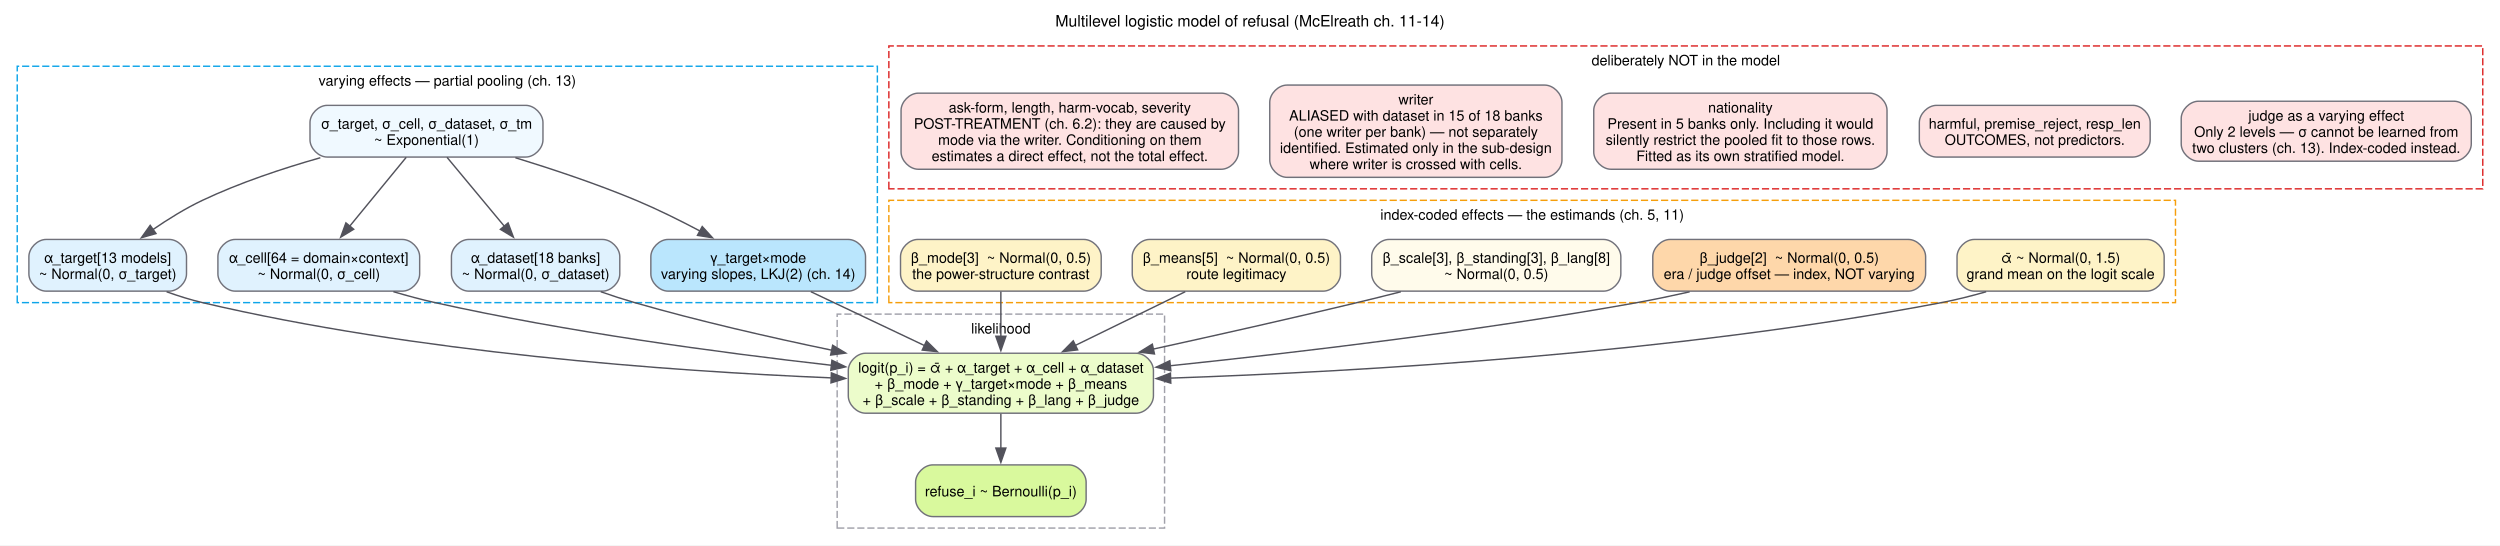
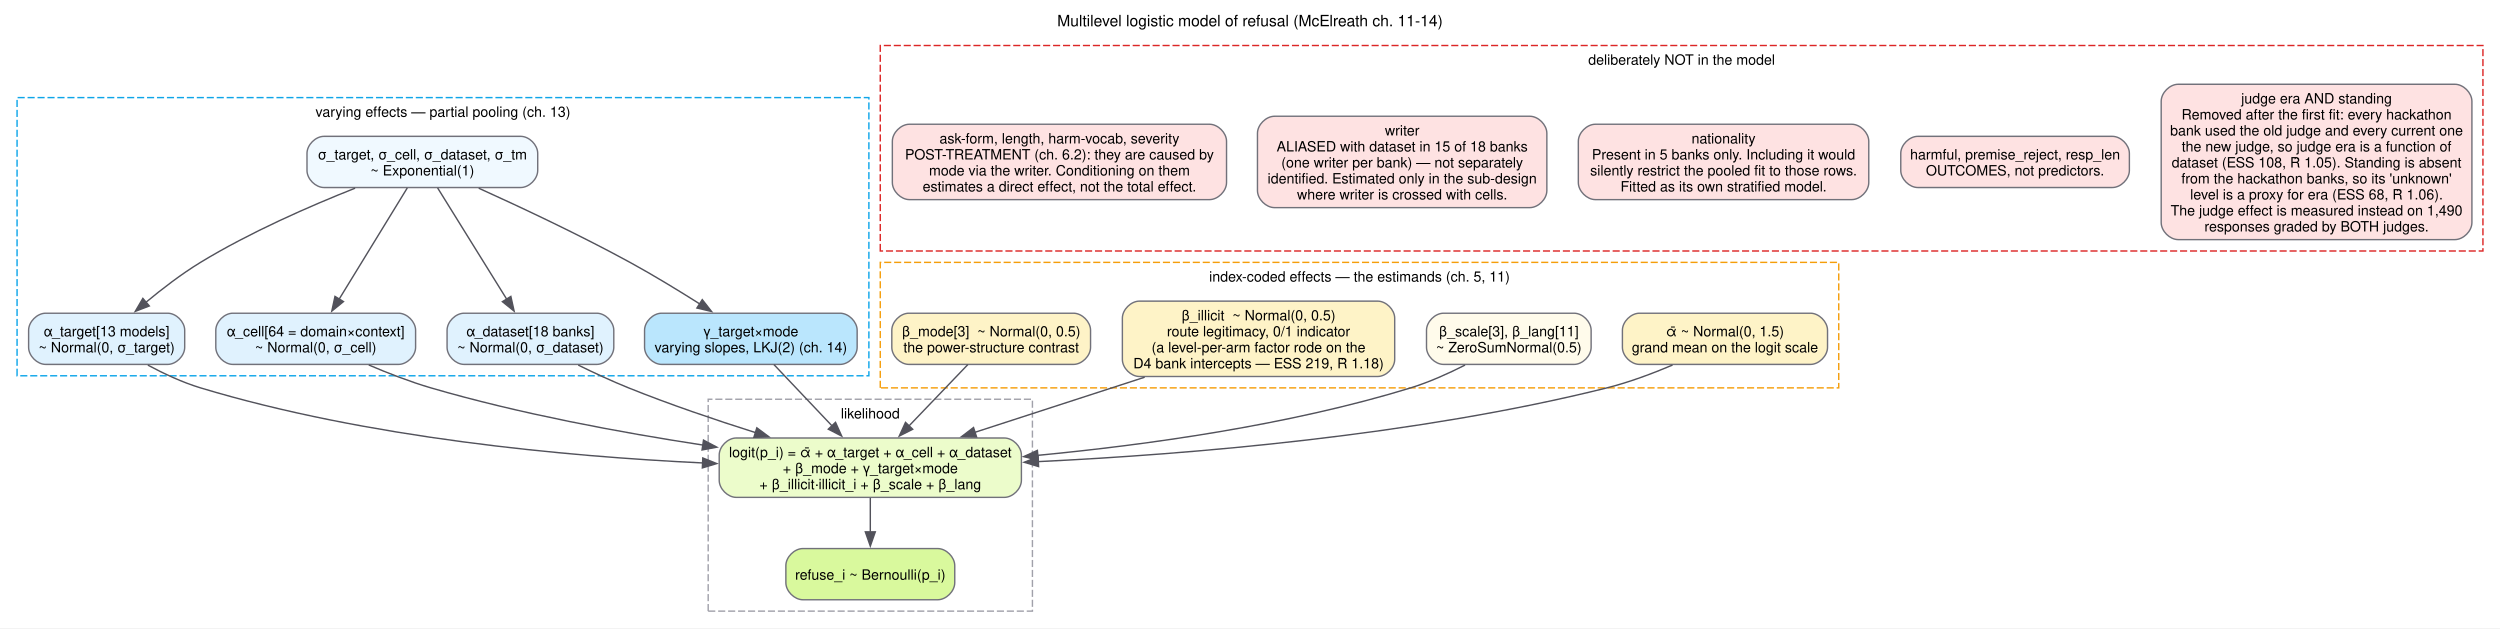
- <svg xmlns="http://www.w3.org/2000/svg" width="1741pt" height="380pt" viewBox="0.00 0.00 1741.00 380.00">
-   <g id="graph0" class="graph" transform="scale(1 1) rotate(0) translate(4 375.75)">
-     <polygon fill="white" stroke="none" points="-4,4 -4,-375.75 1737,-375.75 1737,4 -4,4" />
-     <text xml:space="preserve" text-anchor="middle" x="866.5" y="-357.3" font-family="Helvetica,sans-Serif" font-size="11.00">Multilevel logistic model of refusal (McElreath ch. 11-14)</text>
+ <svg xmlns="http://www.w3.org/2000/svg" width="1758pt" height="442pt" viewBox="0.00 0.00 1758.00 442.00">
+   <g id="graph0" class="graph" transform="scale(1 1) rotate(0) translate(4 437.75)">
+     <polygon fill="white" stroke="none" points="-4,4 -4,-437.75 1754,-437.75 1754,4 -4,4" />
+     <text xml:space="preserve" text-anchor="middle" x="875" y="-419.3" font-family="Helvetica,sans-Serif" font-size="11.00">Multilevel logistic model of refusal (McElreath ch. 11-14)</text>
    <g id="clust1" class="cluster">
-       <polygon fill="none" stroke="#a1a1aa" stroke-dasharray="5,2" points="579,-8 579,-157 807,-157 807,-8 579,-8" />
-       <text xml:space="preserve" text-anchor="middle" x="693" y="-143.5" font-family="Helvetica,sans-Serif" font-size="10.00">likelihood</text>
+       <polygon fill="none" stroke="#a1a1aa" stroke-dasharray="5,2" points="494,-8 494,-157 722,-157 722,-8 494,-8" />
+       <text xml:space="preserve" text-anchor="middle" x="608" y="-143.5" font-family="Helvetica,sans-Serif" font-size="10.00">likelihood</text>
    </g>
    <g id="clust2" class="cluster">
-       <polygon fill="none" stroke="#0ea5e9" stroke-dasharray="5,2" points="8,-165 8,-329.62 607,-329.62 607,-165 8,-165" />
-       <text xml:space="preserve" text-anchor="middle" x="307.5" y="-316.12" font-family="Helvetica,sans-Serif" font-size="10.00">varying effects — partial pooling (ch. 13)</text>
+       <polygon fill="none" stroke="#0ea5e9" stroke-dasharray="5,2" points="8,-173.5 8,-369.12 607,-369.12 607,-173.5 8,-173.5" />
+       <text xml:space="preserve" text-anchor="middle" x="307.5" y="-355.62" font-family="Helvetica,sans-Serif" font-size="10.00">varying effects — partial pooling (ch. 13)</text>
    </g>
    <g id="clust3" class="cluster">
-       <polygon fill="none" stroke="#f59e0b" stroke-dasharray="5,2" points="615,-165 615,-236.25 1511,-236.25 1511,-165 615,-165" />
-       <text xml:space="preserve" text-anchor="middle" x="1063" y="-222.75" font-family="Helvetica,sans-Serif" font-size="10.00">index-coded effects — the estimands (ch. 5, 11)</text>
+       <polygon fill="none" stroke="#f59e0b" stroke-dasharray="5,2" points="615,-165 615,-253.25 1289,-253.25 1289,-165 615,-165" />
+       <text xml:space="preserve" text-anchor="middle" x="952" y="-239.75" font-family="Helvetica,sans-Serif" font-size="10.00">index-coded effects — the estimands (ch. 5, 11)</text>
    </g>
    <g id="clust4" class="cluster">
-       <polygon fill="none" stroke="#dc2626" stroke-dasharray="5,2" points="615,-244.25 615,-343.75 1725,-343.75 1725,-244.25 615,-244.25" />
-       <text xml:space="preserve" text-anchor="middle" x="1170" y="-330.25" font-family="Helvetica,sans-Serif" font-size="10.00">deliberately NOT in the model</text>
+       <polygon fill="none" stroke="#dc2626" stroke-dasharray="5,2" points="615,-261.25 615,-405.75 1742,-405.75 1742,-261.25 615,-261.25" />
+       <text xml:space="preserve" text-anchor="middle" x="1178.5" y="-392.25" font-family="Helvetica,sans-Serif" font-size="10.00">deliberately NOT in the model</text>
    </g>
    <g id="node1" class="node">
-       <path fill="#d9f99d" stroke="#71717a" d="M740.38,-52C740.38,-52 645.62,-52 645.62,-52 639.62,-52 633.62,-46 633.62,-40 633.62,-40 633.62,-28 633.62,-28 633.62,-22 639.62,-16 645.62,-16 645.62,-16 740.38,-16 740.38,-16 746.38,-16 752.38,-22 752.38,-28 752.38,-28 752.38,-40 752.38,-40 752.38,-46 746.38,-52 740.38,-52" />
-       <text xml:space="preserve" text-anchor="middle" x="693" y="-30.12" font-family="Helvetica,sans-Serif" font-size="10.00">refuse_i ~ Bernoulli(p_i)</text>
+       <path fill="#d9f99d" stroke="#71717a" d="M655.38,-52C655.38,-52 560.62,-52 560.62,-52 554.62,-52 548.62,-46 548.62,-40 548.62,-40 548.62,-28 548.62,-28 548.62,-22 554.62,-16 560.62,-16 560.62,-16 655.38,-16 655.38,-16 661.38,-16 667.38,-22 667.38,-28 667.38,-28 667.38,-40 667.38,-40 667.38,-46 661.38,-52 655.38,-52" />
+       <text xml:space="preserve" text-anchor="middle" x="608" y="-30.12" font-family="Helvetica,sans-Serif" font-size="10.00">refuse_i ~ Bernoulli(p_i)</text>
    </g>
    <g id="node2" class="node">
-       <path fill="#ecfccb" stroke="#71717a" d="M787.25,-129.75C787.25,-129.75 598.75,-129.75 598.75,-129.75 592.75,-129.75 586.75,-123.75 586.75,-117.75 586.75,-117.75 586.75,-100 586.75,-100 586.75,-94 592.75,-88 598.75,-88 598.75,-88 787.25,-88 787.25,-88 793.25,-88 799.25,-94 799.25,-100 799.25,-100 799.25,-117.75 799.25,-117.75 799.25,-123.75 793.25,-129.75 787.25,-129.75" />
-       <text xml:space="preserve" text-anchor="middle" x="693" y="-116.25" font-family="Helvetica,sans-Serif" font-size="10.00">logit(p_i) = ᾱ + α_target + α_cell + α_dataset</text>
-       <text xml:space="preserve" text-anchor="middle" x="693" y="-105" font-family="Helvetica,sans-Serif" font-size="10.00">+ β_mode + γ_target×mode + β_means</text>
-       <text xml:space="preserve" text-anchor="middle" x="693" y="-93.75" font-family="Helvetica,sans-Serif" font-size="10.00">+ β_scale + β_standing + β_lang + β_judge</text>
+       <path fill="#ecfccb" stroke="#71717a" d="M702.25,-129.75C702.25,-129.75 513.75,-129.75 513.75,-129.75 507.75,-129.75 501.75,-123.75 501.75,-117.75 501.75,-117.75 501.75,-100 501.75,-100 501.75,-94 507.75,-88 513.75,-88 513.75,-88 702.25,-88 702.25,-88 708.25,-88 714.25,-94 714.25,-100 714.25,-100 714.25,-117.75 714.25,-117.75 714.25,-123.75 708.25,-129.75 702.25,-129.75" />
+       <text xml:space="preserve" text-anchor="middle" x="608" y="-116.25" font-family="Helvetica,sans-Serif" font-size="10.00">logit(p_i) = ᾱ + α_target + α_cell + α_dataset</text>
+       <text xml:space="preserve" text-anchor="middle" x="608" y="-105" font-family="Helvetica,sans-Serif" font-size="10.00">+ β_mode + γ_target×mode</text>
+       <text xml:space="preserve" text-anchor="middle" x="608" y="-93.75" font-family="Helvetica,sans-Serif" font-size="10.00">+ β_illicit·illicit_i + β_scale + β_lang</text>
    </g>
    <g id="edge1" class="edge">
-       <path fill="none" stroke="#52525b" d="M693,-87.58C693,-80.19 693,-71.7 693,-63.73" />
-       <polygon fill="#52525b" stroke="#52525b" points="696.5,-63.74 693,-53.74 689.5,-63.74 696.5,-63.74" />
+       <path fill="none" stroke="#52525b" d="M608,-87.58C608,-80.19 608,-71.7 608,-63.73" />
+       <polygon fill="#52525b" stroke="#52525b" points="611.5,-63.74 608,-53.74 604.5,-63.74 611.5,-63.74" />
    </g>
    <g id="node3" class="node">
-       <path fill="#e0f2fe" stroke="#71717a" d="M113.88,-209C113.88,-209 28.12,-209 28.12,-209 22.12,-209 16.12,-203 16.12,-197 16.12,-197 16.12,-185 16.12,-185 16.12,-179 22.12,-173 28.12,-173 28.12,-173 113.88,-173 113.88,-173 119.88,-173 125.88,-179 125.88,-185 125.88,-185 125.88,-197 125.88,-197 125.88,-203 119.88,-209 113.88,-209" />
-       <text xml:space="preserve" text-anchor="middle" x="71" y="-192.75" font-family="Helvetica,sans-Serif" font-size="10.00">α_target[13 models]</text>
-       <text xml:space="preserve" text-anchor="middle" x="71" y="-181.5" font-family="Helvetica,sans-Serif" font-size="10.00">~ Normal(0, σ_target)</text>
+       <path fill="#e0f2fe" stroke="#71717a" d="M113.88,-217.5C113.88,-217.5 28.12,-217.5 28.12,-217.5 22.12,-217.5 16.12,-211.5 16.12,-205.5 16.12,-205.5 16.12,-193.5 16.12,-193.5 16.12,-187.5 22.12,-181.5 28.12,-181.5 28.12,-181.5 113.88,-181.5 113.88,-181.5 119.88,-181.5 125.88,-187.5 125.88,-193.5 125.88,-193.5 125.88,-205.5 125.88,-205.5 125.88,-211.5 119.88,-217.5 113.88,-217.5" />
+       <text xml:space="preserve" text-anchor="middle" x="71" y="-201.25" font-family="Helvetica,sans-Serif" font-size="10.00">α_target[13 models]</text>
+       <text xml:space="preserve" text-anchor="middle" x="71" y="-190" font-family="Helvetica,sans-Serif" font-size="10.00">~ Normal(0, σ_target)</text>
    </g>
    <g id="edge6" class="edge">
-       <path fill="none" stroke="#52525b" d="M112.02,-172.56C120.18,-169.64 128.77,-166.93 137,-165 285.48,-130.16 461.3,-117.32 574.87,-112.6" />
-       <polygon fill="#52525b" stroke="#52525b" points="574.98,-116.1 584.83,-112.21 574.7,-109.11 574.98,-116.1" />
+       <path fill="none" stroke="#52525b" d="M99.97,-181C111.17,-174.99 124.33,-168.82 137,-165 253.95,-129.71 393.55,-116.81 490.26,-112.2" />
+       <polygon fill="#52525b" stroke="#52525b" points="490.2,-115.7 500.03,-111.76 489.89,-108.71 490.2,-115.7" />
    </g>
    <g id="node4" class="node">
-       <path fill="#e0f2fe" stroke="#71717a" d="M276.25,-209C276.25,-209 159.75,-209 159.75,-209 153.75,-209 147.75,-203 147.75,-197 147.75,-197 147.75,-185 147.75,-185 147.75,-179 153.75,-173 159.75,-173 159.75,-173 276.25,-173 276.25,-173 282.25,-173 288.25,-179 288.25,-185 288.25,-185 288.25,-197 288.25,-197 288.25,-203 282.25,-209 276.25,-209" />
-       <text xml:space="preserve" text-anchor="middle" x="218" y="-192.75" font-family="Helvetica,sans-Serif" font-size="10.00">α_cell[64 = domain×context]</text>
-       <text xml:space="preserve" text-anchor="middle" x="218" y="-181.5" font-family="Helvetica,sans-Serif" font-size="10.00">~ Normal(0, σ_cell)</text>
+       <path fill="#e0f2fe" stroke="#71717a" d="M276.25,-217.5C276.25,-217.5 159.75,-217.5 159.75,-217.5 153.75,-217.5 147.75,-211.5 147.75,-205.5 147.75,-205.5 147.75,-193.5 147.75,-193.5 147.75,-187.5 153.75,-181.5 159.75,-181.5 159.75,-181.5 276.25,-181.5 276.25,-181.5 282.25,-181.5 288.25,-187.5 288.25,-193.5 288.25,-193.5 288.25,-205.5 288.25,-205.5 288.25,-211.5 282.25,-217.5 276.25,-217.5" />
+       <text xml:space="preserve" text-anchor="middle" x="218" y="-201.25" font-family="Helvetica,sans-Serif" font-size="10.00">α_cell[64 = domain×context]</text>
+       <text xml:space="preserve" text-anchor="middle" x="218" y="-190" font-family="Helvetica,sans-Serif" font-size="10.00">~ Normal(0, σ_cell)</text>
    </g>
    <g id="edge7" class="edge">
-       <path fill="none" stroke="#52525b" d="M269.96,-172.62C279.54,-169.8 289.52,-167.11 299,-165 390.73,-144.57 496.24,-130.28 574.98,-121.38" />
-       <polygon fill="#52525b" stroke="#52525b" points="575.35,-124.86 584.9,-120.28 574.57,-117.91 575.35,-124.86" />
+       <path fill="none" stroke="#52525b" d="M255.31,-181.1C268.84,-175.31 284.39,-169.27 299,-165 361.16,-146.83 432.2,-133.65 490.48,-124.75" />
+       <polygon fill="#52525b" stroke="#52525b" points="490.71,-128.25 500.08,-123.3 489.67,-121.33 490.71,-128.25" />
    </g>
    <g id="node5" class="node">
-       <path fill="#e0f2fe" stroke="#71717a" d="M415.62,-209C415.62,-209 322.38,-209 322.38,-209 316.38,-209 310.38,-203 310.38,-197 310.38,-197 310.38,-185 310.38,-185 310.38,-179 316.38,-173 322.38,-173 322.38,-173 415.62,-173 415.62,-173 421.62,-173 427.62,-179 427.62,-185 427.62,-185 427.62,-197 427.62,-197 427.62,-203 421.62,-209 415.62,-209" />
-       <text xml:space="preserve" text-anchor="middle" x="369" y="-192.75" font-family="Helvetica,sans-Serif" font-size="10.00">α_dataset[18 banks]</text>
-       <text xml:space="preserve" text-anchor="middle" x="369" y="-181.5" font-family="Helvetica,sans-Serif" font-size="10.00">~ Normal(0, σ_dataset)</text>
+       <path fill="#e0f2fe" stroke="#71717a" d="M415.62,-217.5C415.62,-217.5 322.38,-217.5 322.38,-217.5 316.38,-217.5 310.38,-211.5 310.38,-205.5 310.38,-205.5 310.38,-193.5 310.38,-193.5 310.38,-187.5 316.38,-181.5 322.38,-181.5 322.38,-181.5 415.62,-181.5 415.62,-181.5 421.62,-181.5 427.62,-187.5 427.62,-193.5 427.62,-193.5 427.62,-205.5 427.62,-205.5 427.62,-211.5 421.62,-217.5 415.62,-217.5" />
+       <text xml:space="preserve" text-anchor="middle" x="369" y="-201.25" font-family="Helvetica,sans-Serif" font-size="10.00">α_dataset[18 banks]</text>
+       <text xml:space="preserve" text-anchor="middle" x="369" y="-190" font-family="Helvetica,sans-Serif" font-size="10.00">~ Normal(0, σ_dataset)</text>
    </g>
    <g id="edge8" class="edge">
-       <path fill="none" stroke="#52525b" d="M414.37,-172.58C422.19,-169.86 430.29,-167.22 438,-165 482.35,-152.24 531.78,-140.9 575.23,-131.88" />
-       <polygon fill="#52525b" stroke="#52525b" points="575.86,-135.32 584.95,-129.88 574.45,-128.47 575.86,-135.32" />
+       <path fill="none" stroke="#52525b" d="M402.62,-181.02C413.74,-175.56 426.26,-169.72 438,-165 466.71,-153.44 498.86,-142.52 527.41,-133.49" />
+       <polygon fill="#52525b" stroke="#52525b" points="528.21,-136.91 536.71,-130.58 526.12,-130.23 528.21,-136.91" />
    </g>
    <g id="node6" class="node">
-       <path fill="#bae6fd" stroke="#71717a" d="M586.75,-209C586.75,-209 461.25,-209 461.25,-209 455.25,-209 449.25,-203 449.25,-197 449.25,-197 449.25,-185 449.25,-185 449.25,-179 455.25,-173 461.25,-173 461.25,-173 586.75,-173 586.75,-173 592.75,-173 598.75,-179 598.75,-185 598.75,-185 598.75,-197 598.75,-197 598.75,-203 592.75,-209 586.75,-209" />
-       <text xml:space="preserve" text-anchor="middle" x="524" y="-192.75" font-family="Helvetica,sans-Serif" font-size="10.00">γ_target×mode</text>
-       <text xml:space="preserve" text-anchor="middle" x="524" y="-181.5" font-family="Helvetica,sans-Serif" font-size="10.00">varying slopes, LKJ(2) (ch. 14)</text>
+       <path fill="#bae6fd" stroke="#71717a" d="M586.75,-217.5C586.75,-217.5 461.25,-217.5 461.25,-217.5 455.25,-217.5 449.25,-211.5 449.25,-205.5 449.25,-205.5 449.25,-193.5 449.25,-193.5 449.25,-187.5 455.25,-181.5 461.25,-181.5 461.25,-181.5 586.75,-181.5 586.75,-181.5 592.75,-181.5 598.75,-187.5 598.75,-193.5 598.75,-193.5 598.75,-205.5 598.75,-205.5 598.75,-211.5 592.75,-217.5 586.75,-217.5" />
+       <text xml:space="preserve" text-anchor="middle" x="524" y="-201.25" font-family="Helvetica,sans-Serif" font-size="10.00">γ_target×mode</text>
+       <text xml:space="preserve" text-anchor="middle" x="524" y="-190" font-family="Helvetica,sans-Serif" font-size="10.00">varying slopes, LKJ(2) (ch. 14)</text>
    </g>
    <g id="edge9" class="edge">
-       <path fill="none" stroke="#52525b" d="M560.67,-172.61C583.79,-161.65 614.04,-147.31 639.78,-135.11" />
-       <polygon fill="#52525b" stroke="#52525b" points="641.23,-138.29 648.76,-130.85 638.23,-131.97 641.23,-138.29" />
+       <path fill="none" stroke="#52525b" d="M540.2,-181.41C551.83,-169.13 567.79,-152.3 581.29,-138.05" />
+       <polygon fill="#52525b" stroke="#52525b" points="583.53,-140.78 587.87,-131.11 578.45,-135.96 583.53,-140.78" />
    </g>
    <g id="node7" class="node">
-       <path fill="#f0f9ff" stroke="#71717a" d="M362.12,-302.38C362.12,-302.38 223.88,-302.38 223.88,-302.38 217.88,-302.38 211.88,-296.38 211.88,-290.38 211.88,-290.38 211.88,-278.38 211.88,-278.38 211.88,-272.38 217.88,-266.38 223.88,-266.38 223.88,-266.38 362.12,-266.38 362.12,-266.38 368.12,-266.38 374.12,-272.38 374.12,-278.38 374.12,-278.38 374.12,-290.38 374.12,-290.38 374.12,-296.38 368.12,-302.38 362.12,-302.38" />
-       <text xml:space="preserve" text-anchor="middle" x="293" y="-286.12" font-family="Helvetica,sans-Serif" font-size="10.00">σ_target, σ_cell, σ_dataset, σ_tm</text>
-       <text xml:space="preserve" text-anchor="middle" x="293" y="-274.88" font-family="Helvetica,sans-Serif" font-size="10.00">~ Exponential(1)</text>
+       <path fill="#f0f9ff" stroke="#71717a" d="M362.12,-341.88C362.12,-341.88 223.88,-341.88 223.88,-341.88 217.88,-341.88 211.88,-335.88 211.88,-329.88 211.88,-329.88 211.88,-317.88 211.88,-317.88 211.88,-311.88 217.88,-305.88 223.88,-305.88 223.88,-305.88 362.12,-305.88 362.12,-305.88 368.12,-305.88 374.12,-311.88 374.12,-317.88 374.12,-317.88 374.12,-329.88 374.12,-329.88 374.12,-335.88 368.12,-341.88 362.12,-341.88" />
+       <text xml:space="preserve" text-anchor="middle" x="293" y="-325.62" font-family="Helvetica,sans-Serif" font-size="10.00">σ_target, σ_cell, σ_dataset, σ_tm</text>
+       <text xml:space="preserve" text-anchor="middle" x="293" y="-314.38" font-family="Helvetica,sans-Serif" font-size="10.00">~ Exponential(1)</text>
    </g>
    <g id="edge2" class="edge">
-       <path fill="none" stroke="#52525b" d="M219.09,-265.91C192.56,-258.39 162.83,-248.47 137,-236.25 125.16,-230.65 113.03,-223.12 102.44,-215.85" />
-       <polygon fill="#52525b" stroke="#52525b" points="104.63,-213.12 94.45,-210.2 100.59,-218.83 104.63,-213.12" />
+       <path fill="none" stroke="#52525b" d="M245.71,-305.43C213.94,-292.84 171.7,-274.38 137,-253.25 123.65,-245.12 109.99,-234.63 98.58,-225.14" />
+       <polygon fill="#52525b" stroke="#52525b" points="101,-222.6 91.11,-218.79 96.46,-227.93 101,-222.6" />
    </g>
    <g id="edge3" class="edge">
-       <path fill="none" stroke="#52525b" d="M278.89,-266.19C267.76,-252.62 252.03,-233.46 239.35,-218.02" />
-       <polygon fill="#52525b" stroke="#52525b" points="242.31,-216.1 233.26,-210.59 236.9,-220.54 242.31,-216.1" />
+       <path fill="none" stroke="#52525b" d="M282.41,-305.6C269.91,-285.19 248.96,-251.01 234.36,-227.19" />
+       <polygon fill="#52525b" stroke="#52525b" points="237.53,-225.67 229.32,-218.98 231.56,-229.33 237.53,-225.67" />
    </g>
    <g id="edge4" class="edge">
-       <path fill="none" stroke="#52525b" d="M307.3,-266.19C318.58,-252.62 334.51,-233.46 347.36,-218.02" />
-       <polygon fill="#52525b" stroke="#52525b" points="349.84,-220.51 353.54,-210.58 344.46,-216.03 349.84,-220.51" />
+       <path fill="none" stroke="#52525b" d="M303.73,-305.6C316.4,-285.19 337.63,-251.01 352.42,-227.19" />
+       <polygon fill="#52525b" stroke="#52525b" points="355.23,-229.31 357.53,-218.97 349.28,-225.62 355.23,-229.31" />
    </g>
    <g id="edge5" class="edge">
-       <path fill="none" stroke="#52525b" d="M354.92,-265.91C381.21,-257.84 411.97,-247.55 439,-236.25 453.94,-230 469.82,-222.1 483.75,-214.72" />
-       <polygon fill="#52525b" stroke="#52525b" points="485.03,-218 492.18,-210.18 481.71,-211.84 485.03,-218" />
+       <path fill="none" stroke="#52525b" d="M332.63,-305.41C362.34,-291.98 403.76,-272.51 439,-253.25 455.5,-244.23 473.25,-233.4 488.24,-223.91" />
+       <polygon fill="#52525b" stroke="#52525b" points="489.83,-227.05 496.38,-218.71 486.06,-221.15 489.83,-227.05" />
    </g>
    <g id="node8" class="node">
-       <path fill="#fef3c7" stroke="#71717a" d="M750.88,-209C750.88,-209 635.12,-209 635.12,-209 629.12,-209 623.12,-203 623.12,-197 623.12,-197 623.12,-185 623.12,-185 623.12,-179 629.12,-173 635.12,-173 635.12,-173 750.88,-173 750.88,-173 756.88,-173 762.88,-179 762.88,-185 762.88,-185 762.88,-197 762.88,-197 762.88,-203 756.88,-209 750.88,-209" />
-       <text xml:space="preserve" text-anchor="middle" x="693" y="-192.75" font-family="Helvetica,sans-Serif" font-size="10.00">β_mode[3]  ~ Normal(0, 0.5)</text>
-       <text xml:space="preserve" text-anchor="middle" x="693" y="-181.5" font-family="Helvetica,sans-Serif" font-size="10.00">the power-structure contrast</text>
+       <path fill="#fef3c7" stroke="#71717a" d="M750.88,-217.5C750.88,-217.5 635.12,-217.5 635.12,-217.5 629.12,-217.5 623.12,-211.5 623.12,-205.5 623.12,-205.5 623.12,-193.5 623.12,-193.5 623.12,-187.5 629.12,-181.5 635.12,-181.5 635.12,-181.5 750.88,-181.5 750.88,-181.5 756.88,-181.5 762.88,-187.5 762.88,-193.5 762.88,-193.5 762.88,-205.5 762.88,-205.5 762.88,-211.5 756.88,-217.5 750.88,-217.5" />
+       <text xml:space="preserve" text-anchor="middle" x="693" y="-201.25" font-family="Helvetica,sans-Serif" font-size="10.00">β_mode[3]  ~ Normal(0, 0.5)</text>
+       <text xml:space="preserve" text-anchor="middle" x="693" y="-190" font-family="Helvetica,sans-Serif" font-size="10.00">the power-structure contrast</text>
    </g>
    <g id="edge10" class="edge">
-       <path fill="none" stroke="#52525b" d="M693,-172.61C693,-163.52 693,-152.1 693,-141.5" />
-       <polygon fill="#52525b" stroke="#52525b" points="696.5,-141.57 693,-131.57 689.5,-141.57 696.5,-141.57" />
+       <path fill="none" stroke="#52525b" d="M676.61,-181.41C664.84,-169.13 648.69,-152.3 635.02,-138.05" />
+       <polygon fill="#52525b" stroke="#52525b" points="637.81,-135.9 628.36,-131.11 632.76,-140.75 637.81,-135.9" />
    </g>
    <g id="node9" class="node">
-       <path fill="#fef3c7" stroke="#71717a" d="M917.5,-209C917.5,-209 796.5,-209 796.5,-209 790.5,-209 784.5,-203 784.5,-197 784.5,-197 784.5,-185 784.5,-185 784.5,-179 790.5,-173 796.5,-173 796.5,-173 917.5,-173 917.5,-173 923.5,-173 929.5,-179 929.5,-185 929.5,-185 929.5,-197 929.5,-197 929.5,-203 923.5,-209 917.5,-209" />
-       <text xml:space="preserve" text-anchor="middle" x="857" y="-192.75" font-family="Helvetica,sans-Serif" font-size="10.00">β_means[5]  ~ Normal(0, 0.5)</text>
-       <text xml:space="preserve" text-anchor="middle" x="857" y="-181.5" font-family="Helvetica,sans-Serif" font-size="10.00">route legitimacy</text>
+       <path fill="#fef3c7" stroke="#71717a" d="M964.75,-226C964.75,-226 797.25,-226 797.25,-226 791.25,-226 785.25,-220 785.25,-214 785.25,-214 785.25,-185 785.25,-185 785.25,-179 791.25,-173 797.25,-173 797.25,-173 964.75,-173 964.75,-173 970.75,-173 976.75,-179 976.75,-185 976.75,-185 976.75,-214 976.75,-214 976.75,-220 970.75,-226 964.75,-226" />
+       <text xml:space="preserve" text-anchor="middle" x="881" y="-212.5" font-family="Helvetica,sans-Serif" font-size="10.00">β_illicit  ~ Normal(0, 0.5)</text>
+       <text xml:space="preserve" text-anchor="middle" x="881" y="-201.25" font-family="Helvetica,sans-Serif" font-size="10.00">route legitimacy, 0/1 indicator</text>
+       <text xml:space="preserve" text-anchor="middle" x="881" y="-190" font-family="Helvetica,sans-Serif" font-size="10.00">(a level-per-arm factor rode on the</text>
+       <text xml:space="preserve" text-anchor="middle" x="881" y="-178.75" font-family="Helvetica,sans-Serif" font-size="10.00">D4 bank intercepts — ESS 219, R̂ 1.18)</text>
    </g>
    <g id="edge11" class="edge">
-       <path fill="none" stroke="#52525b" d="M821.41,-172.61C798.98,-161.65 769.62,-147.31 744.65,-135.11" />
-       <polygon fill="#52525b" stroke="#52525b" points="746.48,-132.11 735.96,-130.86 743.41,-138.4 746.48,-132.11" />
+       <path fill="none" stroke="#52525b" d="M800.94,-172.51C763.13,-160.24 718.32,-145.69 681.4,-133.7" />
+       <polygon fill="#52525b" stroke="#52525b" points="682.74,-130.46 672.15,-130.7 680.58,-137.12 682.74,-130.46" />
    </g>
    <g id="node10" class="node">
-       <path fill="#fffbeb" stroke="#71717a" d="M1112.75,-209C1112.75,-209 963.25,-209 963.25,-209 957.25,-209 951.25,-203 951.25,-197 951.25,-197 951.25,-185 951.25,-185 951.25,-179 957.25,-173 963.25,-173 963.25,-173 1112.75,-173 1112.75,-173 1118.75,-173 1124.75,-179 1124.75,-185 1124.75,-185 1124.75,-197 1124.75,-197 1124.75,-203 1118.75,-209 1112.75,-209" />
-       <text xml:space="preserve" text-anchor="middle" x="1038" y="-192.75" font-family="Helvetica,sans-Serif" font-size="10.00">β_scale[3], β_standing[3], β_lang[8]</text>
-       <text xml:space="preserve" text-anchor="middle" x="1038" y="-181.5" font-family="Helvetica,sans-Serif" font-size="10.00">~ Normal(0, 0.5)</text>
+       <path fill="#fffbeb" stroke="#71717a" d="M1102.88,-217.5C1102.88,-217.5 1011.12,-217.5 1011.12,-217.5 1005.12,-217.5 999.12,-211.5 999.12,-205.5 999.12,-205.5 999.12,-193.5 999.12,-193.5 999.12,-187.5 1005.12,-181.5 1011.12,-181.5 1011.12,-181.5 1102.88,-181.5 1102.88,-181.5 1108.88,-181.5 1114.88,-187.5 1114.88,-193.5 1114.88,-193.5 1114.88,-205.5 1114.88,-205.5 1114.88,-211.5 1108.88,-217.5 1102.88,-217.5" />
+       <text xml:space="preserve" text-anchor="middle" x="1057" y="-201.25" font-family="Helvetica,sans-Serif" font-size="10.00">β_scale[3], β_lang[11]</text>
+       <text xml:space="preserve" text-anchor="middle" x="1057" y="-190" font-family="Helvetica,sans-Serif" font-size="10.00">~ ZeroSumNormal(0.5)</text>
    </g>
    <g id="edge12" class="edge">
-       <path fill="none" stroke="#52525b" d="M971.54,-172.56C961.33,-169.97 950.89,-167.37 941,-165 894.54,-153.85 843,-142.27 798.99,-132.62" />
-       <polygon fill="#52525b" stroke="#52525b" points="799.97,-129.25 789.45,-130.53 798.47,-136.08 799.97,-129.25" />
+       <path fill="none" stroke="#52525b" d="M1026.23,-181.05C1014.58,-175.12 1000.98,-168.99 988,-165 902.21,-138.65 801.56,-124.77 725.4,-117.53" />
+       <polygon fill="#52525b" stroke="#52525b" points="726.14,-114.08 715.86,-116.65 725.49,-121.05 726.14,-114.08" />
    </g>
    <g id="node11" class="node">
-       <path fill="#fed7aa" stroke="#71717a" d="M1325,-209C1325,-209 1159,-209 1159,-209 1153,-209 1147,-203 1147,-197 1147,-197 1147,-185 1147,-185 1147,-179 1153,-173 1159,-173 1159,-173 1325,-173 1325,-173 1331,-173 1337,-179 1337,-185 1337,-185 1337,-197 1337,-197 1337,-203 1331,-209 1325,-209" />
-       <text xml:space="preserve" text-anchor="middle" x="1242" y="-192.75" font-family="Helvetica,sans-Serif" font-size="10.00">β_judge[2]  ~ Normal(0, 0.5)</text>
-       <text xml:space="preserve" text-anchor="middle" x="1242" y="-181.5" font-family="Helvetica,sans-Serif" font-size="10.00">era / judge offset — index, NOT varying</text>
+       <path fill="#fef3c7" stroke="#71717a" d="M1269.12,-217.5C1269.12,-217.5 1148.88,-217.5 1148.88,-217.5 1142.88,-217.5 1136.88,-211.5 1136.88,-205.5 1136.88,-205.5 1136.88,-193.5 1136.88,-193.5 1136.88,-187.5 1142.88,-181.5 1148.88,-181.5 1148.88,-181.5 1269.12,-181.5 1269.12,-181.5 1275.12,-181.5 1281.12,-187.5 1281.12,-193.5 1281.12,-193.5 1281.12,-205.5 1281.12,-205.5 1281.12,-211.5 1275.12,-217.5 1269.12,-217.5" />
+       <text xml:space="preserve" text-anchor="middle" x="1209" y="-201.25" font-family="Helvetica,sans-Serif" font-size="10.00">ᾱ ~ Normal(0, 1.5)</text>
+       <text xml:space="preserve" text-anchor="middle" x="1209" y="-190" font-family="Helvetica,sans-Serif" font-size="10.00">grand mean on the logit scale</text>
    </g>
    <g id="edge13" class="edge">
-       <path fill="none" stroke="#52525b" d="M1172.66,-172.52C1160.49,-169.77 1147.91,-167.14 1136,-165 1026.45,-145.33 900.4,-130.38 810.84,-121.04" />
-       <polygon fill="#52525b" stroke="#52525b" points="811.37,-117.58 801.06,-120.03 810.65,-124.54 811.37,-117.58" />
+       <path fill="none" stroke="#52525b" d="M1172.14,-181.06C1158,-175.06 1141.53,-168.88 1126,-165 991.4,-131.37 832.1,-118.25 726.04,-113.14" />
+       <polygon fill="#52525b" stroke="#52525b" points="726.33,-109.65 716.17,-112.68 726,-116.64 726.33,-109.65" />
    </g>
    <g id="node12" class="node">
-       <path fill="#fef3c7" stroke="#71717a" d="M1491.12,-209C1491.12,-209 1370.88,-209 1370.88,-209 1364.88,-209 1358.88,-203 1358.88,-197 1358.88,-197 1358.88,-185 1358.88,-185 1358.88,-179 1364.88,-173 1370.88,-173 1370.88,-173 1491.12,-173 1491.12,-173 1497.12,-173 1503.12,-179 1503.12,-185 1503.12,-185 1503.12,-197 1503.12,-197 1503.12,-203 1497.12,-209 1491.12,-209" />
-       <text xml:space="preserve" text-anchor="middle" x="1431" y="-192.75" font-family="Helvetica,sans-Serif" font-size="10.00">ᾱ ~ Normal(0, 1.5)</text>
-       <text xml:space="preserve" text-anchor="middle" x="1431" y="-181.5" font-family="Helvetica,sans-Serif" font-size="10.00">grand mean on the logit scale</text>
-     </g>
-     <g id="edge14" class="edge">
-       <path fill="none" stroke="#52525b" d="M1379.17,-172.58C1368.93,-169.66 1358.2,-166.94 1348,-165 1162.42,-129.64 942.94,-116.96 811.02,-112.42" />
-       <polygon fill="#52525b" stroke="#52525b" points="811.33,-108.92 801.22,-112.09 811.1,-115.92 811.33,-108.92" />
+       <path fill="#fee2e2" stroke="#71717a" d="M846.5,-350.38C846.5,-350.38 635.5,-350.38 635.5,-350.38 629.5,-350.38 623.5,-344.38 623.5,-338.38 623.5,-338.38 623.5,-309.38 623.5,-309.38 623.5,-303.38 629.5,-297.38 635.5,-297.38 635.5,-297.38 846.5,-297.38 846.5,-297.38 852.5,-297.38 858.5,-303.38 858.5,-309.38 858.5,-309.38 858.5,-338.38 858.5,-338.38 858.5,-344.38 852.5,-350.38 846.5,-350.38" />
+       <text xml:space="preserve" text-anchor="middle" x="741" y="-336.88" font-family="Helvetica,sans-Serif" font-size="10.00">ask-form, length, harm-vocab, severity</text>
+       <text xml:space="preserve" text-anchor="middle" x="741" y="-325.62" font-family="Helvetica,sans-Serif" font-size="10.00">POST-TREATMENT (ch. 6.2): they are caused by</text>
+       <text xml:space="preserve" text-anchor="middle" x="741" y="-314.38" font-family="Helvetica,sans-Serif" font-size="10.00">mode via the writer. Conditioning on them</text>
+       <text xml:space="preserve" text-anchor="middle" x="741" y="-303.12" font-family="Helvetica,sans-Serif" font-size="10.00">estimates a direct effect, not the total effect.</text>
    </g>
    <g id="node13" class="node">
-       <path fill="#fee2e2" stroke="#71717a" d="M846.5,-310.88C846.5,-310.88 635.5,-310.88 635.5,-310.88 629.5,-310.88 623.5,-304.88 623.5,-298.88 623.5,-298.88 623.5,-269.88 623.5,-269.88 623.5,-263.88 629.5,-257.88 635.5,-257.88 635.5,-257.88 846.5,-257.88 846.5,-257.88 852.5,-257.88 858.5,-263.88 858.5,-269.88 858.5,-269.88 858.5,-298.88 858.5,-298.88 858.5,-304.88 852.5,-310.88 846.5,-310.88" />
-       <text xml:space="preserve" text-anchor="middle" x="741" y="-297.38" font-family="Helvetica,sans-Serif" font-size="10.00">ask-form, length, harm-vocab, severity</text>
-       <text xml:space="preserve" text-anchor="middle" x="741" y="-286.12" font-family="Helvetica,sans-Serif" font-size="10.00">POST-TREATMENT (ch. 6.2): they are caused by</text>
-       <text xml:space="preserve" text-anchor="middle" x="741" y="-274.88" font-family="Helvetica,sans-Serif" font-size="10.00">mode via the writer. Conditioning on them</text>
-       <text xml:space="preserve" text-anchor="middle" x="741" y="-263.62" font-family="Helvetica,sans-Serif" font-size="10.00">estimates a direct effect, not the total effect.</text>
+       <path fill="#fee2e2" stroke="#71717a" d="M1071.75,-356C1071.75,-356 892.25,-356 892.25,-356 886.25,-356 880.25,-350 880.25,-344 880.25,-344 880.25,-303.75 880.25,-303.75 880.25,-297.75 886.25,-291.75 892.25,-291.75 892.25,-291.75 1071.75,-291.75 1071.75,-291.75 1077.75,-291.75 1083.75,-297.75 1083.75,-303.75 1083.75,-303.75 1083.75,-344 1083.75,-344 1083.75,-350 1077.75,-356 1071.75,-356" />
+       <text xml:space="preserve" text-anchor="middle" x="982" y="-342.5" font-family="Helvetica,sans-Serif" font-size="10.00">writer</text>
+       <text xml:space="preserve" text-anchor="middle" x="982" y="-331.25" font-family="Helvetica,sans-Serif" font-size="10.00">ALIASED with dataset in 15 of 18 banks</text>
+       <text xml:space="preserve" text-anchor="middle" x="982" y="-320" font-family="Helvetica,sans-Serif" font-size="10.00">(one writer per bank) — not separately</text>
+       <text xml:space="preserve" text-anchor="middle" x="982" y="-308.75" font-family="Helvetica,sans-Serif" font-size="10.00">identified. Estimated only in the sub-design</text>
+       <text xml:space="preserve" text-anchor="middle" x="982" y="-297.5" font-family="Helvetica,sans-Serif" font-size="10.00">where writer is crossed with cells.</text>
    </g>
    <g id="node14" class="node">
-       <path fill="#fee2e2" stroke="#71717a" d="M1071.75,-316.5C1071.75,-316.5 892.25,-316.5 892.25,-316.5 886.25,-316.5 880.25,-310.5 880.25,-304.5 880.25,-304.5 880.25,-264.25 880.25,-264.25 880.25,-258.25 886.25,-252.25 892.25,-252.25 892.25,-252.25 1071.75,-252.25 1071.75,-252.25 1077.75,-252.25 1083.75,-258.25 1083.75,-264.25 1083.75,-264.25 1083.75,-304.5 1083.75,-304.5 1083.75,-310.5 1077.75,-316.5 1071.75,-316.5" />
-       <text xml:space="preserve" text-anchor="middle" x="982" y="-303" font-family="Helvetica,sans-Serif" font-size="10.00">writer</text>
-       <text xml:space="preserve" text-anchor="middle" x="982" y="-291.75" font-family="Helvetica,sans-Serif" font-size="10.00">ALIASED with dataset in 15 of 18 banks</text>
-       <text xml:space="preserve" text-anchor="middle" x="982" y="-280.5" font-family="Helvetica,sans-Serif" font-size="10.00">(one writer per bank) — not separately</text>
-       <text xml:space="preserve" text-anchor="middle" x="982" y="-269.25" font-family="Helvetica,sans-Serif" font-size="10.00">identified. Estimated only in the sub-design</text>
-       <text xml:space="preserve" text-anchor="middle" x="982" y="-258" font-family="Helvetica,sans-Serif" font-size="10.00">where writer is crossed with cells.</text>
+       <path fill="#fee2e2" stroke="#71717a" d="M1298.12,-350.38C1298.12,-350.38 1117.88,-350.38 1117.88,-350.38 1111.88,-350.38 1105.88,-344.38 1105.88,-338.38 1105.88,-338.38 1105.88,-309.38 1105.88,-309.38 1105.88,-303.38 1111.88,-297.38 1117.88,-297.38 1117.88,-297.38 1298.12,-297.38 1298.12,-297.38 1304.12,-297.38 1310.12,-303.38 1310.12,-309.38 1310.12,-309.38 1310.12,-338.38 1310.12,-338.38 1310.12,-344.38 1304.12,-350.38 1298.12,-350.38" />
+       <text xml:space="preserve" text-anchor="middle" x="1208" y="-336.88" font-family="Helvetica,sans-Serif" font-size="10.00">nationality</text>
+       <text xml:space="preserve" text-anchor="middle" x="1208" y="-325.62" font-family="Helvetica,sans-Serif" font-size="10.00">Present in 5 banks only. Including it would</text>
+       <text xml:space="preserve" text-anchor="middle" x="1208" y="-314.38" font-family="Helvetica,sans-Serif" font-size="10.00">silently restrict the pooled fit to those rows.</text>
+       <text xml:space="preserve" text-anchor="middle" x="1208" y="-303.12" font-family="Helvetica,sans-Serif" font-size="10.00">Fitted as its own stratified model.</text>
    </g>
    <g id="node15" class="node">
-       <path fill="#fee2e2" stroke="#71717a" d="M1298.12,-310.88C1298.12,-310.88 1117.88,-310.88 1117.88,-310.88 1111.88,-310.88 1105.88,-304.88 1105.88,-298.88 1105.88,-298.88 1105.88,-269.88 1105.88,-269.88 1105.88,-263.88 1111.88,-257.88 1117.88,-257.88 1117.88,-257.88 1298.12,-257.88 1298.12,-257.88 1304.12,-257.88 1310.12,-263.88 1310.12,-269.88 1310.12,-269.88 1310.12,-298.88 1310.12,-298.88 1310.12,-304.88 1304.12,-310.88 1298.12,-310.88" />
-       <text xml:space="preserve" text-anchor="middle" x="1208" y="-297.38" font-family="Helvetica,sans-Serif" font-size="10.00">nationality</text>
-       <text xml:space="preserve" text-anchor="middle" x="1208" y="-286.12" font-family="Helvetica,sans-Serif" font-size="10.00">Present in 5 banks only. Including it would</text>
-       <text xml:space="preserve" text-anchor="middle" x="1208" y="-274.88" font-family="Helvetica,sans-Serif" font-size="10.00">silently restrict the pooled fit to those rows.</text>
-       <text xml:space="preserve" text-anchor="middle" x="1208" y="-263.62" font-family="Helvetica,sans-Serif" font-size="10.00">Fitted as its own stratified model.</text>
+       <path fill="#fee2e2" stroke="#71717a" d="M1481.38,-341.88C1481.38,-341.88 1344.62,-341.88 1344.62,-341.88 1338.62,-341.88 1332.62,-335.88 1332.62,-329.88 1332.62,-329.88 1332.62,-317.88 1332.62,-317.88 1332.62,-311.88 1338.62,-305.88 1344.62,-305.88 1344.62,-305.88 1481.38,-305.88 1481.38,-305.88 1487.38,-305.88 1493.38,-311.88 1493.38,-317.88 1493.38,-317.88 1493.38,-329.88 1493.38,-329.88 1493.38,-335.88 1487.38,-341.88 1481.38,-341.88" />
+       <text xml:space="preserve" text-anchor="middle" x="1413" y="-325.62" font-family="Helvetica,sans-Serif" font-size="10.00">harmful, premise_reject, resp_len</text>
+       <text xml:space="preserve" text-anchor="middle" x="1413" y="-314.38" font-family="Helvetica,sans-Serif" font-size="10.00">OUTCOMES, not predictors.</text>
    </g>
    <g id="node16" class="node">
-       <path fill="#fee2e2" stroke="#71717a" d="M1481.38,-302.38C1481.38,-302.38 1344.62,-302.38 1344.62,-302.38 1338.62,-302.38 1332.62,-296.38 1332.62,-290.38 1332.62,-290.38 1332.62,-278.38 1332.62,-278.38 1332.62,-272.38 1338.62,-266.38 1344.62,-266.38 1344.62,-266.38 1481.38,-266.38 1481.38,-266.38 1487.38,-266.38 1493.38,-272.38 1493.38,-278.38 1493.38,-278.38 1493.38,-290.38 1493.38,-290.38 1493.38,-296.38 1487.38,-302.38 1481.38,-302.38" />
-       <text xml:space="preserve" text-anchor="middle" x="1413" y="-286.12" font-family="Helvetica,sans-Serif" font-size="10.00">harmful, premise_reject, resp_len</text>
-       <text xml:space="preserve" text-anchor="middle" x="1413" y="-274.88" font-family="Helvetica,sans-Serif" font-size="10.00">OUTCOMES, not predictors.</text>
-     </g>
-     <g id="node17" class="node">
-       <path fill="#fee2e2" stroke="#71717a" d="M1705,-305.25C1705,-305.25 1527,-305.25 1527,-305.25 1521,-305.25 1515,-299.25 1515,-293.25 1515,-293.25 1515,-275.5 1515,-275.5 1515,-269.5 1521,-263.5 1527,-263.5 1527,-263.5 1705,-263.5 1705,-263.5 1711,-263.5 1717,-269.5 1717,-275.5 1717,-275.5 1717,-293.25 1717,-293.25 1717,-299.25 1711,-305.25 1705,-305.25" />
-       <text xml:space="preserve" text-anchor="middle" x="1616" y="-291.75" font-family="Helvetica,sans-Serif" font-size="10.00">judge as a varying effect</text>
-       <text xml:space="preserve" text-anchor="middle" x="1616" y="-280.5" font-family="Helvetica,sans-Serif" font-size="10.00">Only 2 levels — σ cannot be learned from</text>
-       <text xml:space="preserve" text-anchor="middle" x="1616" y="-269.25" font-family="Helvetica,sans-Serif" font-size="10.00">two clusters (ch. 13). Index-coded instead.</text>
+       <path fill="#fee2e2" stroke="#71717a" d="M1722.25,-378.5C1722.25,-378.5 1527.75,-378.5 1527.75,-378.5 1521.75,-378.5 1515.75,-372.5 1515.75,-366.5 1515.75,-366.5 1515.75,-281.25 1515.75,-281.25 1515.75,-275.25 1521.75,-269.25 1527.75,-269.25 1527.75,-269.25 1722.25,-269.25 1722.25,-269.25 1728.25,-269.25 1734.25,-275.25 1734.25,-281.25 1734.25,-281.25 1734.25,-366.5 1734.25,-366.5 1734.25,-372.5 1728.25,-378.5 1722.25,-378.5" />
+       <text xml:space="preserve" text-anchor="middle" x="1625" y="-365" font-family="Helvetica,sans-Serif" font-size="10.00">judge era AND standing</text>
+       <text xml:space="preserve" text-anchor="middle" x="1625" y="-353.75" font-family="Helvetica,sans-Serif" font-size="10.00">Removed after the first fit: every hackathon</text>
+       <text xml:space="preserve" text-anchor="middle" x="1625" y="-342.5" font-family="Helvetica,sans-Serif" font-size="10.00">bank used the old judge and every current one</text>
+       <text xml:space="preserve" text-anchor="middle" x="1625" y="-331.25" font-family="Helvetica,sans-Serif" font-size="10.00">the new judge, so judge era is a function of</text>
+       <text xml:space="preserve" text-anchor="middle" x="1625" y="-320" font-family="Helvetica,sans-Serif" font-size="10.00">dataset (ESS 108, R̂ 1.05). Standing is absent</text>
+       <text xml:space="preserve" text-anchor="middle" x="1625" y="-308.75" font-family="Helvetica,sans-Serif" font-size="10.00">from the hackathon banks, so its 'unknown'</text>
+       <text xml:space="preserve" text-anchor="middle" x="1625" y="-297.5" font-family="Helvetica,sans-Serif" font-size="10.00">level is a proxy for era (ESS 68, R̂ 1.06).</text>
+       <text xml:space="preserve" text-anchor="middle" x="1625" y="-286.25" font-family="Helvetica,sans-Serif" font-size="10.00">The judge effect is measured instead on 1,490</text>
+       <text xml:space="preserve" text-anchor="middle" x="1625" y="-275" font-family="Helvetica,sans-Serif" font-size="10.00">responses graded by BOTH judges.</text>
    </g>
  </g>
</svg>
